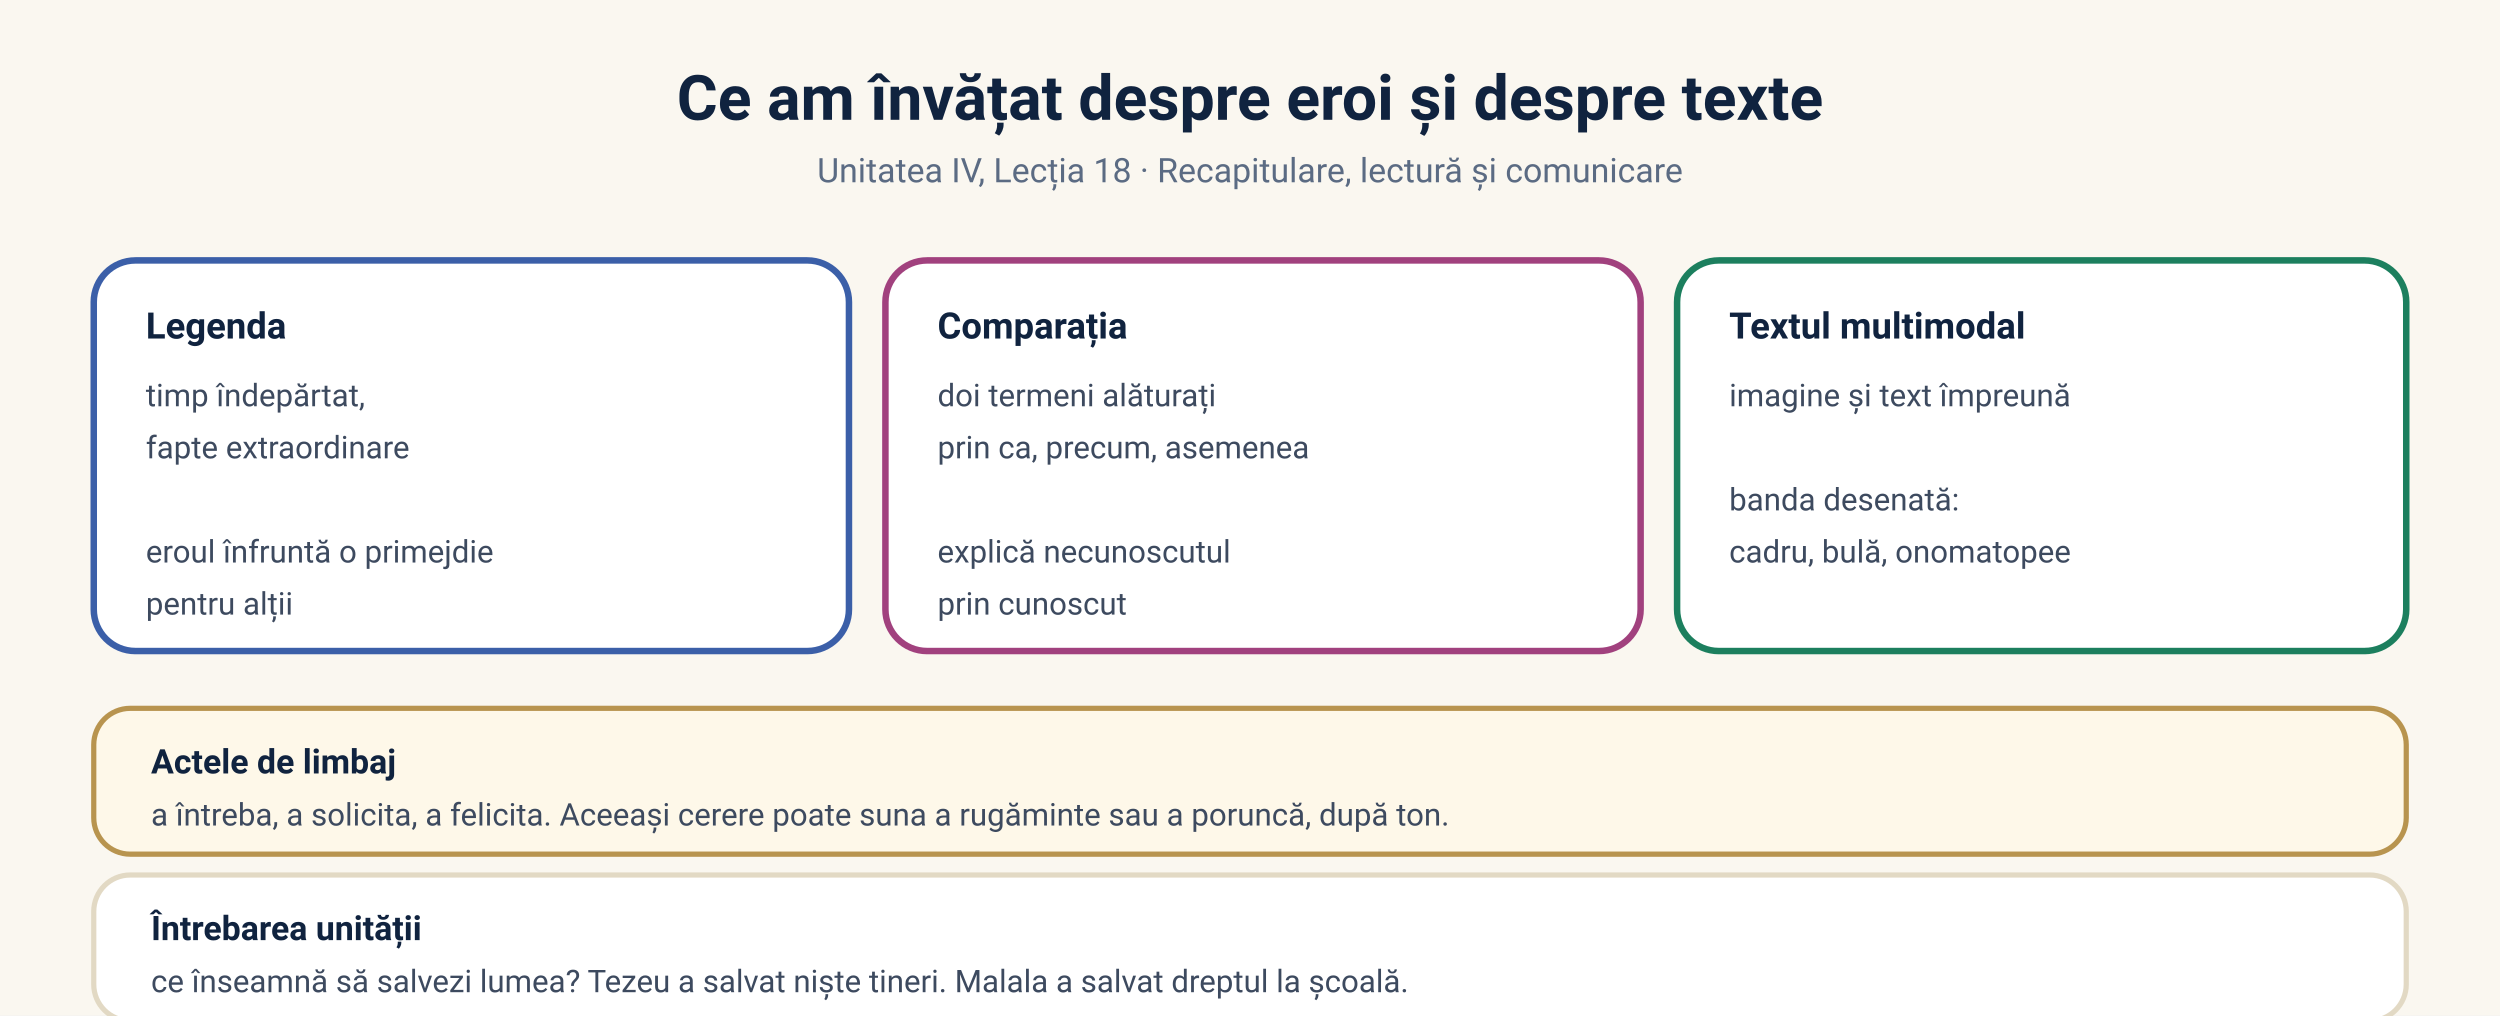
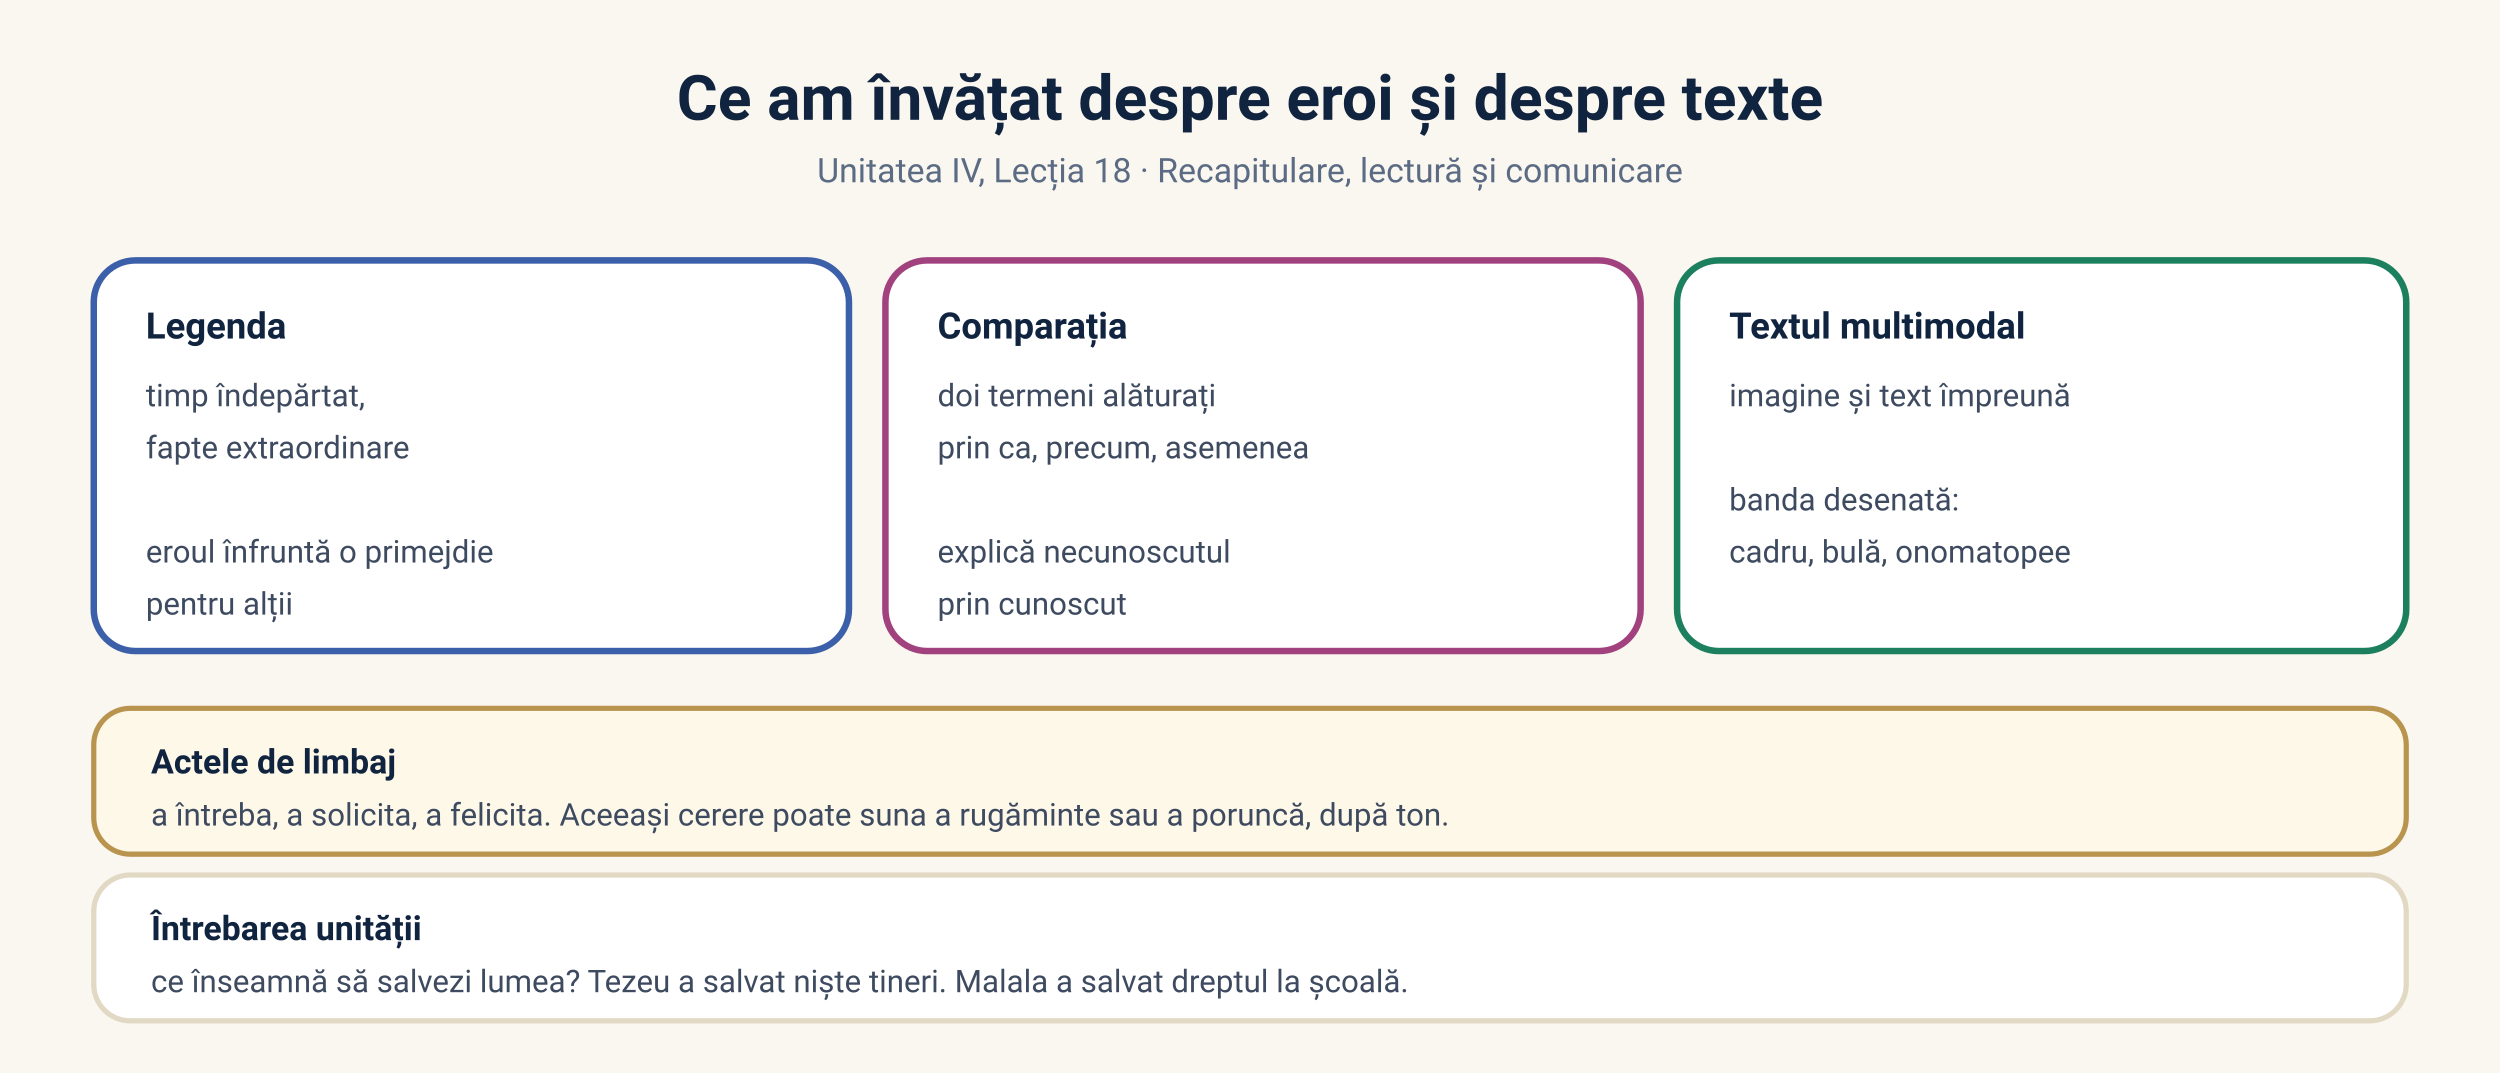
- <svg xmlns="http://www.w3.org/2000/svg" viewBox="0 0 960 390" font-family="'Segoe UI', 'Plus Jakarta Sans', -apple-system, Roboto, sans-serif">
-   <rect width="960" height="390" fill="#faf7f0" />
+ <svg xmlns="http://www.w3.org/2000/svg" viewBox="0 0 960 412" font-family="'Segoe UI', 'Plus Jakarta Sans', -apple-system, Roboto, sans-serif">
+   <rect width="960" height="412" fill="#faf7f0" />
  <text x="480" y="46" text-anchor="middle" font-size="24" font-weight="700" fill="#10233f">Ce am învățat despre eroi și despre texte</text>
  <text x="480" y="70" text-anchor="middle" font-size="13" fill="#5b6b83">Unitatea IV, Lecția 18 · Recapitulare, lectură și comunicare</text>
  <rect x="36" y="100" width="290" height="150" rx="16" fill="#ffffff" stroke="#3b5fa8" stroke-width="2.5" />
  <text x="56" y="130" font-size="14" font-weight="700" fill="#10233f">Legenda</text>
  <text x="56" y="156" font-size="12" fill="#3d4a5f">timp îndepărtat,</text>
  <text x="56" y="176" font-size="12" fill="#3d4a5f">fapte extraordinare</text>
  <text x="56" y="196" font-size="12" fill="#3d4a5f" />
  <text x="56" y="216" font-size="12" fill="#3d4a5f">eroul înfruntă o primejdie</text>
  <text x="56" y="236" font-size="12" fill="#3d4a5f">pentru alții</text>
  <rect x="340" y="100" width="290" height="150" rx="16" fill="#ffffff" stroke="#a1417e" stroke-width="2.5" />
  <text x="360" y="130" font-size="14" font-weight="700" fill="#10233f">Comparația</text>
  <text x="360" y="156" font-size="12" fill="#3d4a5f">doi termeni alăturați</text>
  <text x="360" y="176" font-size="12" fill="#3d4a5f">prin ca, precum, asemenea</text>
  <text x="360" y="196" font-size="12" fill="#3d4a5f" />
  <text x="360" y="216" font-size="12" fill="#3d4a5f">explică necunoscutul</text>
  <text x="360" y="236" font-size="12" fill="#3d4a5f">prin cunoscut</text>
  <rect x="644" y="100" width="280" height="150" rx="16" fill="#ffffff" stroke="#1c7f5e" stroke-width="2.5" />
  <text x="664" y="130" font-size="14" font-weight="700" fill="#10233f">Textul multimodal</text>
  <text x="664" y="156" font-size="12" fill="#3d4a5f">imagine și text împreună</text>
  <text x="664" y="176" font-size="12" fill="#3d4a5f" />
  <text x="664" y="196" font-size="12" fill="#3d4a5f">banda desenată:</text>
  <text x="664" y="216" font-size="12" fill="#3d4a5f">cadru, bulă, onomatopee</text>
  <rect x="36" y="272" width="888" height="56" rx="14" fill="#fef8e9" stroke="#b8944f" stroke-width="2" />
  <text x="58" y="297" font-size="13" font-weight="700" fill="#10233f">Actele de limbaj</text>
  <text x="58" y="317" font-size="12" fill="#3d4a5f">a întreba, a solicita, a felicita. Aceeași cerere poate suna a rugăminte sau a poruncă, după ton.</text>
  <rect x="36" y="336" width="888" height="56" rx="14" fill="#ffffff" stroke="#e2d9c4" stroke-width="2" />
  <text x="58" y="361" font-size="13" font-weight="700" fill="#10233f">Întrebarea unității</text>
  <text x="58" y="381" font-size="12" fill="#3d4a5f">ce înseamnă să salvezi lumea? Tezeu a salvat niște tineri. Malala a salvat dreptul la școală.</text>
</svg>
